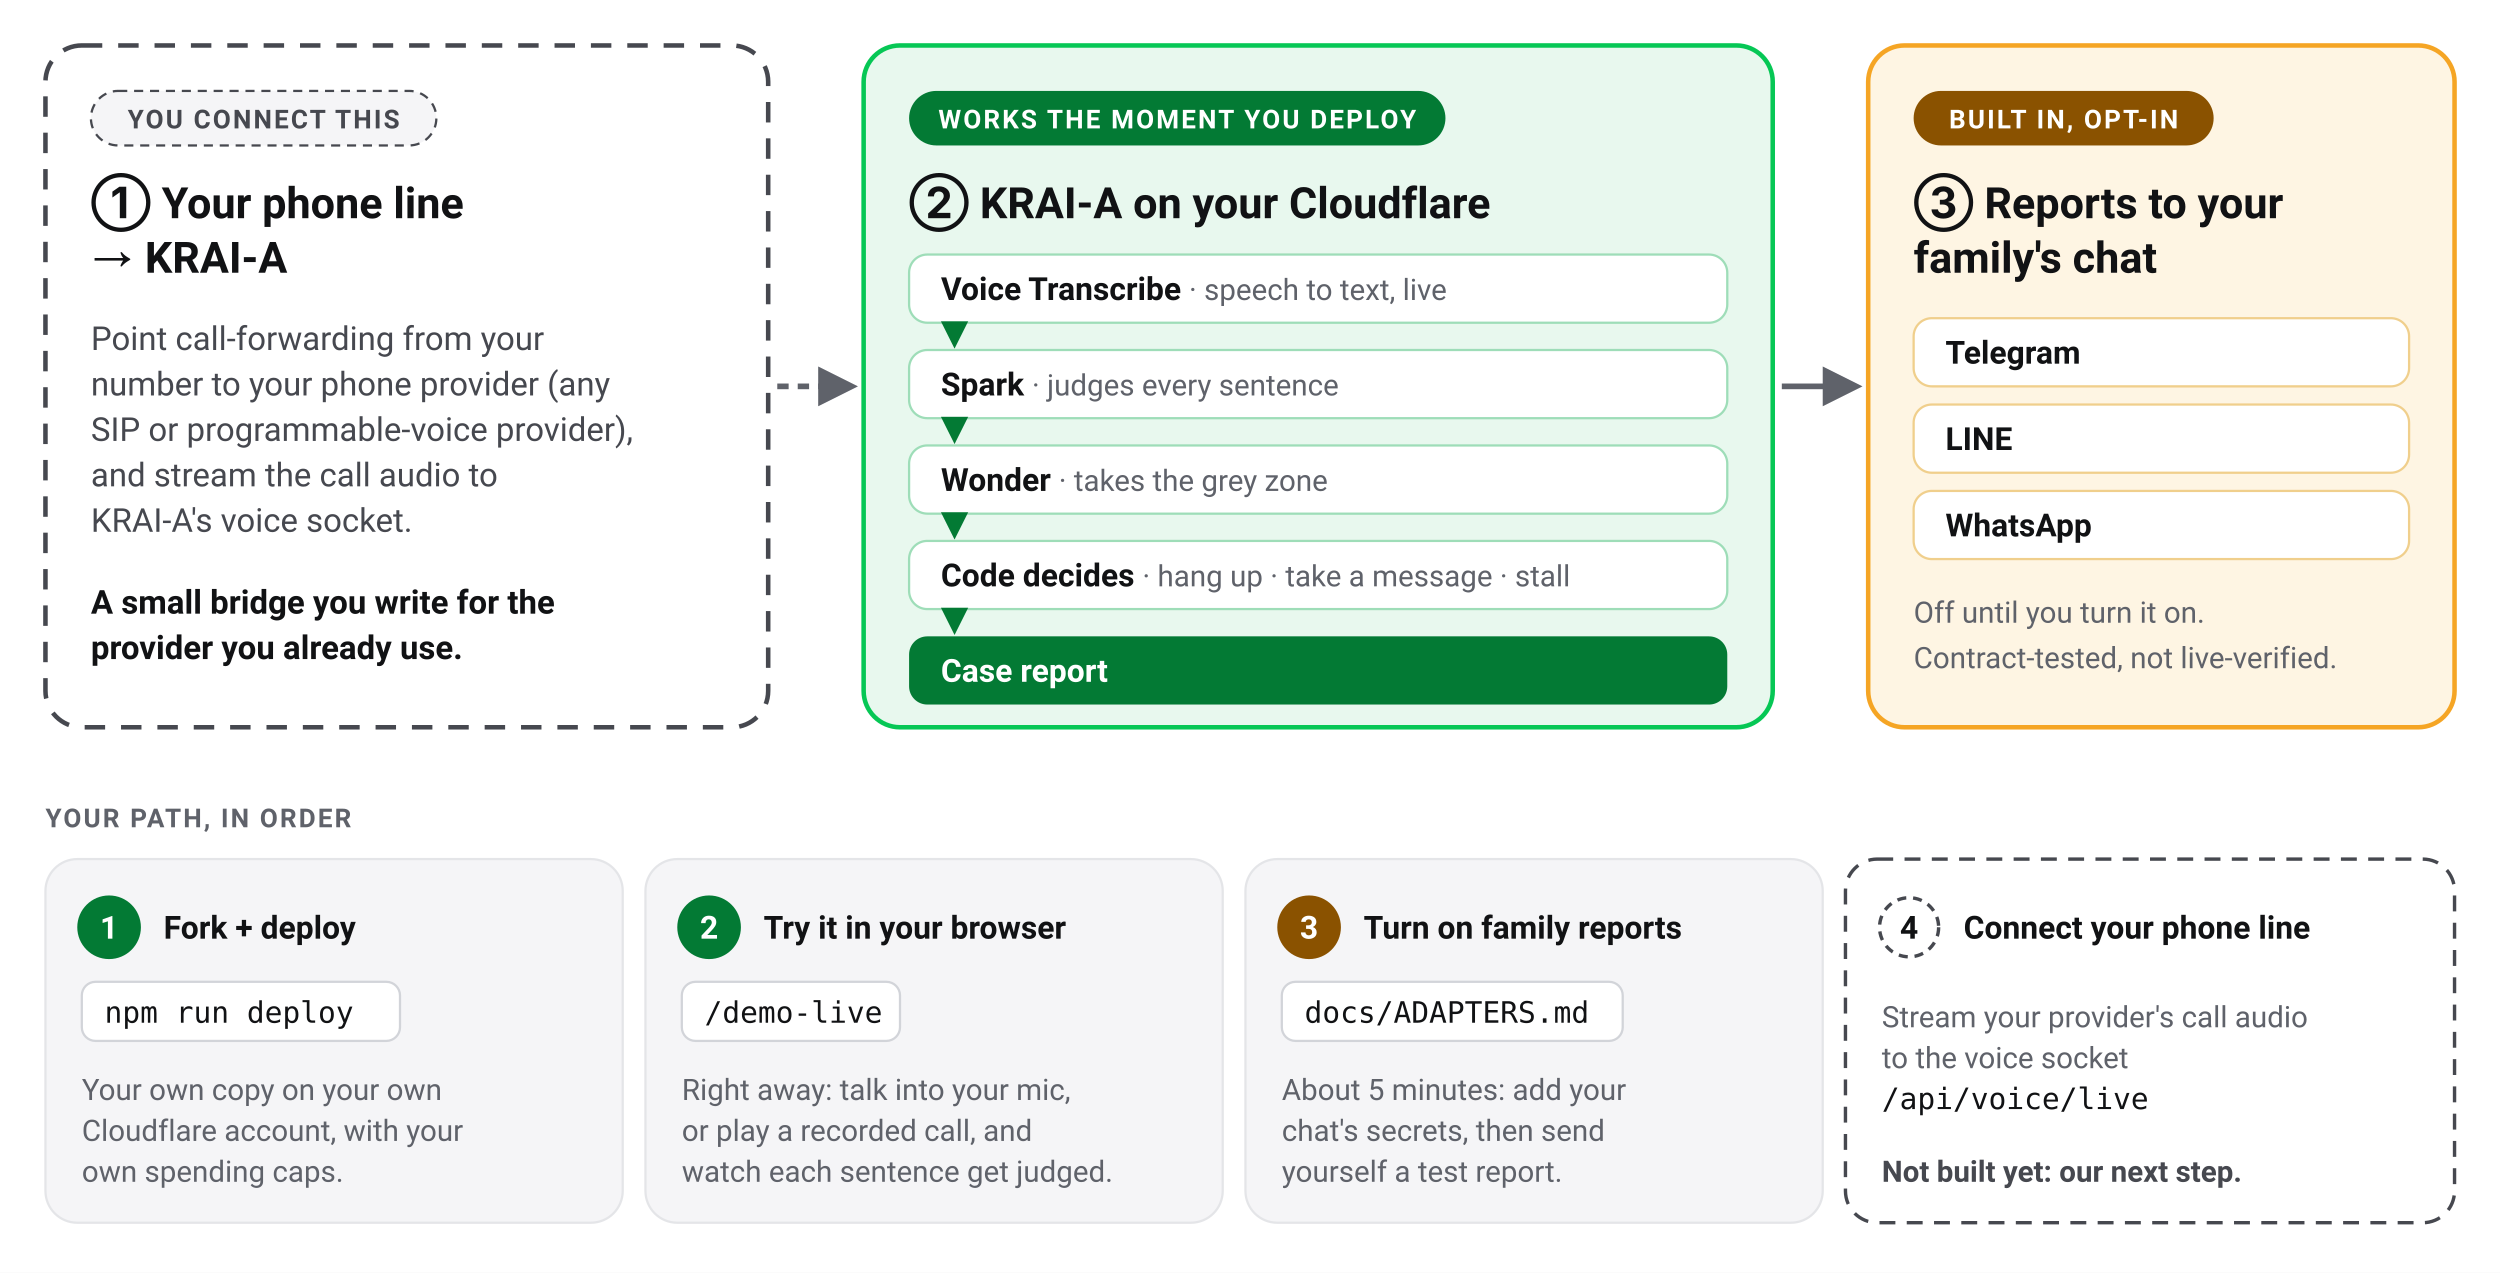
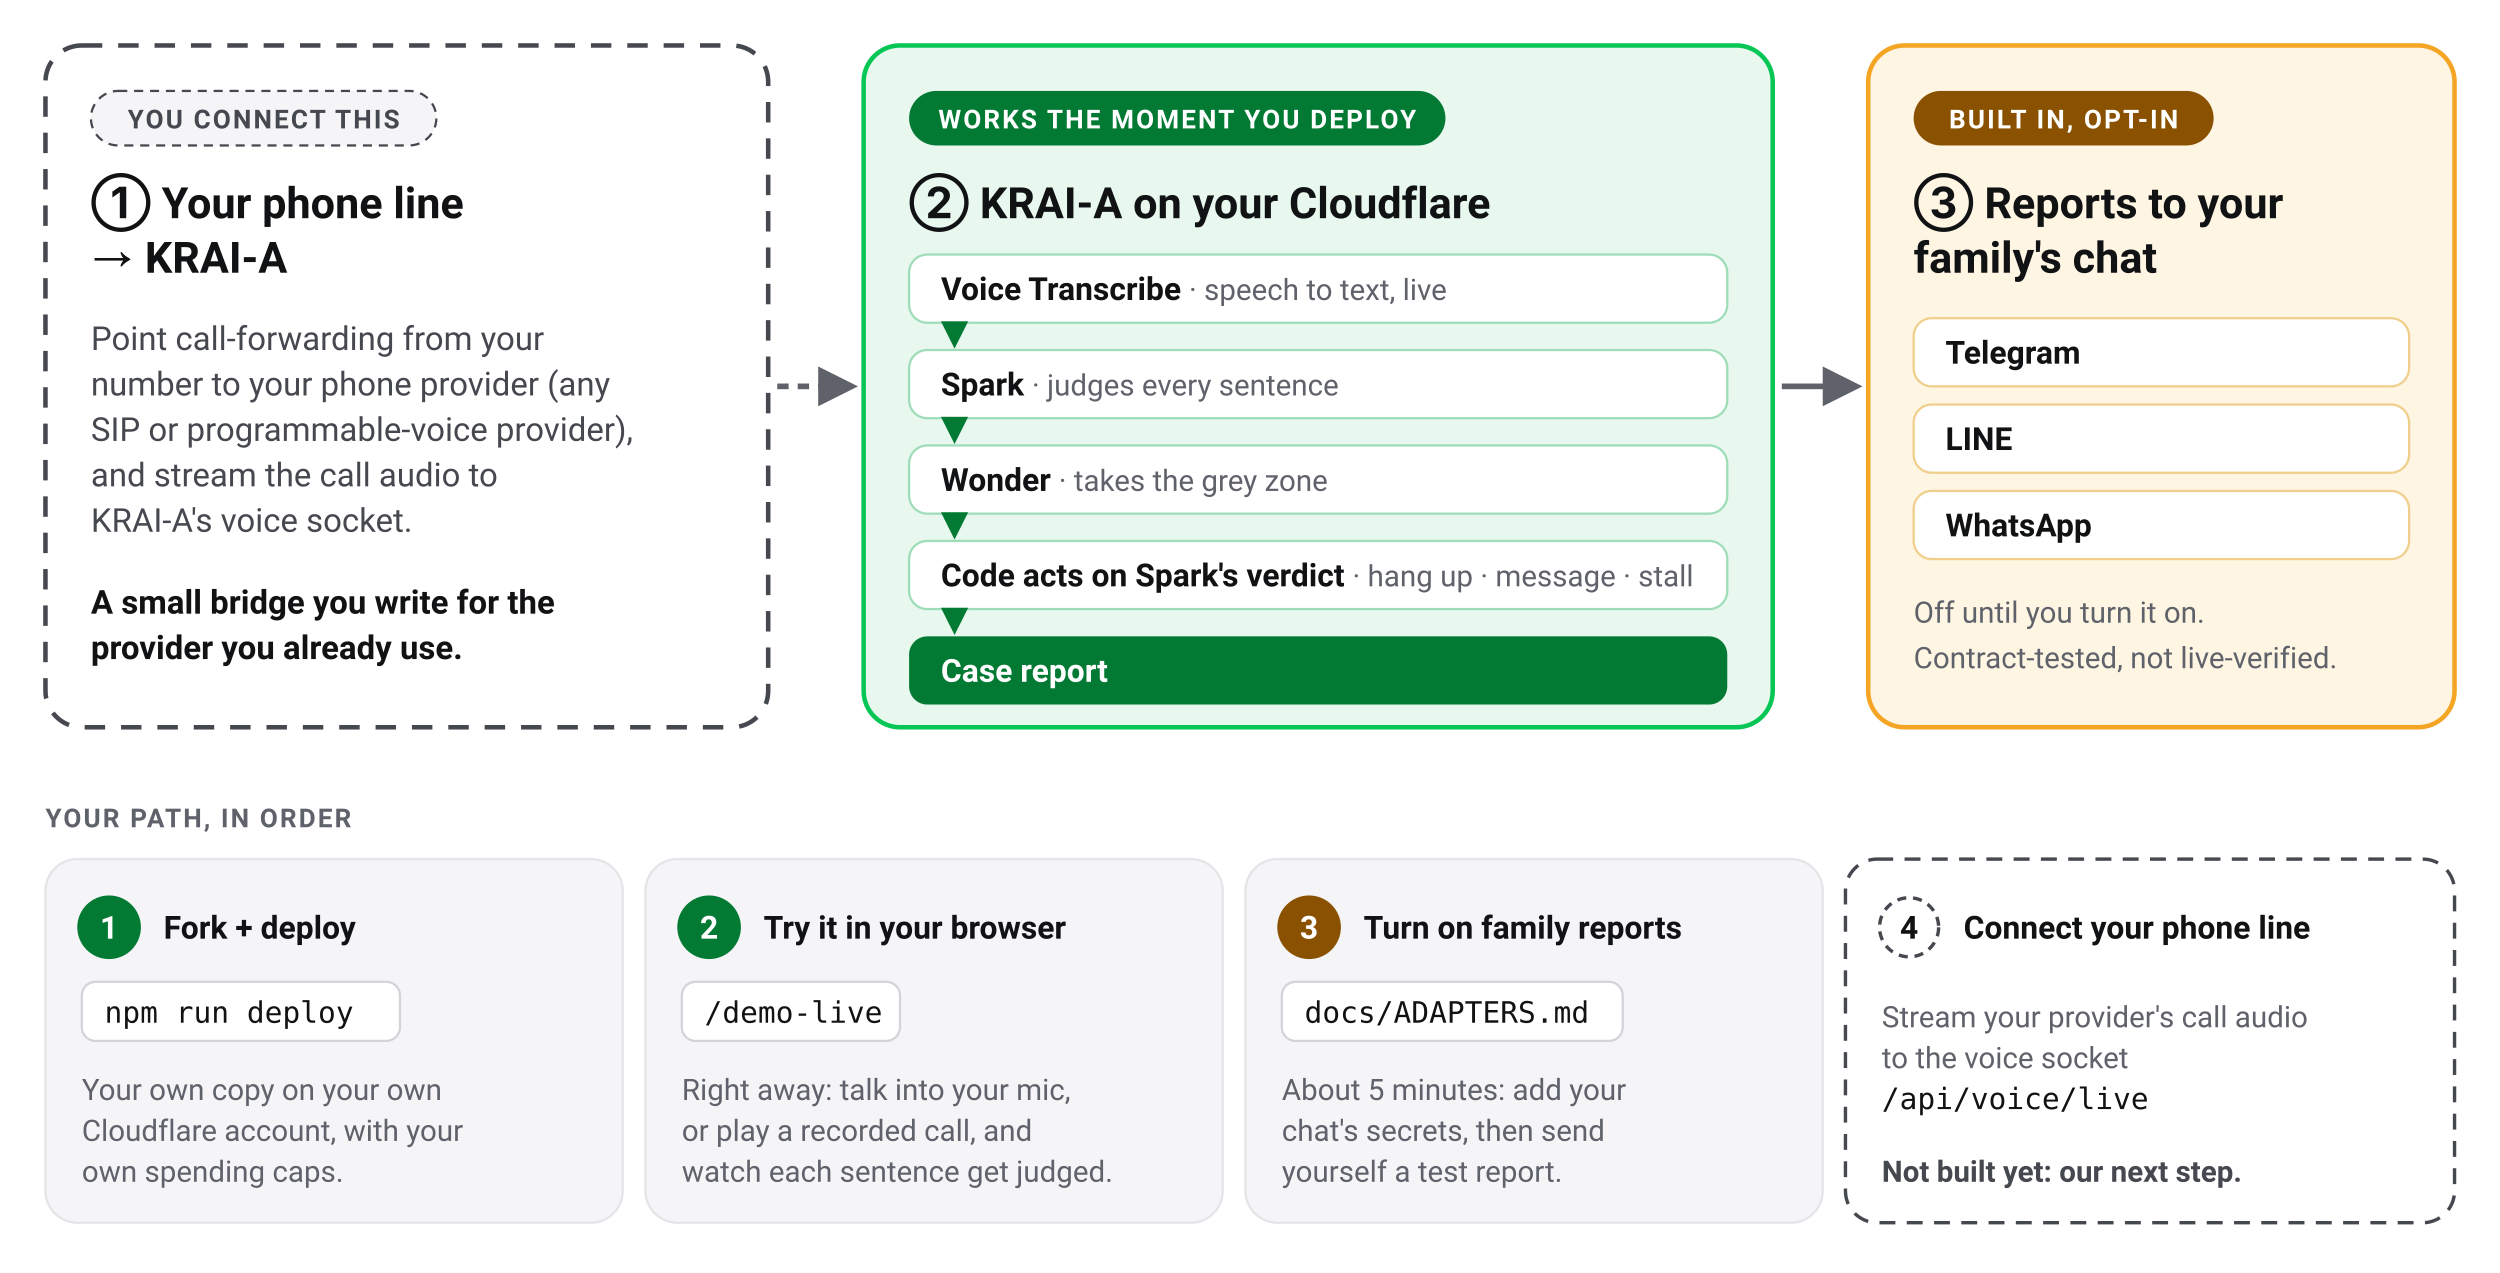
<svg xmlns="http://www.w3.org/2000/svg" viewBox="0 0 1100 560" width="1100" height="560" role="img" aria-labelledby="fpw-title fpw-desc">
  <defs>
    <marker id="fpw-arrow" viewBox="0 0 10 10" refX="8" refY="5" markerWidth="7" markerHeight="7" orient="auto-start-reverse">
      <path d="M0 0L10 5L0 10z" fill="#5F626A" />
    </marker>
    <marker id="fpw-arrow-g" viewBox="0 0 10 10" refX="8" refY="5" markerWidth="6" markerHeight="6" orient="auto">
      <path d="M0 0L10 5L0 10z" fill="#037A34" />
    </marker>
  </defs>
  <style>
    .t{font-family:"IBM Plex Sans","Segoe UI",-apple-system,BlinkMacSystemFont,Roboto,Helvetica,Arial,sans-serif;fill:#111214}
    .h{font-size:19px;font-weight:700}
    .b{font-size:14.5px;fill:#46484F}
    .s{font-size:13px;fill:#5F626A}
    .k{font-size:11.5px;font-weight:700;letter-spacing:.08em}
    .m{font-family:ui-monospace,"SF Mono",Menlo,Consolas,monospace;font-size:13px;fill:#111214}
    .p{font-size:14px;font-weight:600}
  </style>
  <rect width="1100" height="560" fill="#FFFFFF" />
  <rect x="20" y="20" width="318" height="300" rx="16" fill="#FFFFFF" stroke="#46484F" stroke-width="2" stroke-dasharray="9 7" />
  <rect x="40" y="40" width="152" height="24" rx="12" fill="#F5F5F7" stroke="#46484F" stroke-dasharray="4 3" />
  <text class="t k" x="116" y="56.5" text-anchor="middle" style="fill:#46484F">YOU CONNECT THIS</text>
  <text class="t h" x="40" y="96">① Your phone line</text>
  <text class="t h" x="40" y="120">→ KRAI-A</text>
  <text class="t b" x="40" y="154">Point call-forwarding from your</text>
  <text class="t b" x="40" y="174">number to your phone provider (any</text>
  <text class="t b" x="40" y="194">SIP or programmable-voice provider),</text>
  <text class="t b" x="40" y="214">and stream the call audio to</text>
  <text class="t b" x="40" y="234">KRAI-A's voice socket.</text>
  <text class="t b" x="40" y="270" font-weight="600" style="fill:#111214">A small bridge you write for the</text>
  <text class="t b" x="40" y="290" font-weight="600" style="fill:#111214">provider you already use.</text>
  <line x1="342" y1="170" x2="374" y2="170" stroke="#5F626A" stroke-width="2.5" stroke-dasharray="5 4" marker-end="url(#fpw-arrow)" />
  <rect x="380" y="20" width="400" height="300" rx="16" fill="#E8F8EE" stroke="#06C755" stroke-width="2" />
  <rect x="400" y="40" width="236" height="24" rx="12" fill="#037A34" />
  <text class="t k" x="518" y="56.5" text-anchor="middle" style="fill:#FFFFFF">WORKS THE MOMENT YOU DEPLOY</text>
  <text class="t h" x="400" y="96">② KRAI-A on your Cloudflare</text>
  <g>
    <rect x="400" y="112" width="360" height="30" rx="8" fill="#FFFFFF" stroke="#9EDDB8" />
    <text class="t p" x="414" y="132">Voice Transcribe <tspan class="s" font-weight="400">· speech to text, live</tspan>
    </text>
    <line x1="420" y1="143" x2="420" y2="151" stroke="#037A34" stroke-width="2" marker-end="url(#fpw-arrow-g)" />
    <rect x="400" y="154" width="360" height="30" rx="8" fill="#FFFFFF" stroke="#9EDDB8" />
    <text class="t p" x="414" y="174">Spark <tspan class="s" font-weight="400">· judges every sentence</tspan>
    </text>
    <line x1="420" y1="185" x2="420" y2="193" stroke="#037A34" stroke-width="2" marker-end="url(#fpw-arrow-g)" />
    <rect x="400" y="196" width="360" height="30" rx="8" fill="#FFFFFF" stroke="#9EDDB8" />
    <text class="t p" x="414" y="216">Wonder <tspan class="s" font-weight="400">· takes the grey zone</tspan>
    </text>
    <line x1="420" y1="227" x2="420" y2="235" stroke="#037A34" stroke-width="2" marker-end="url(#fpw-arrow-g)" />
    <rect x="400" y="238" width="360" height="30" rx="8" fill="#FFFFFF" stroke="#9EDDB8" />
-     <text class="t p" x="414" y="258">Code decides <tspan class="s" font-weight="400">· hang up · take a message · stall</tspan>
+     <text class="t p" x="414" y="258">Code acts on Spark's verdict <tspan class="s" font-weight="400">· hang up · message · stall</tspan>
    </text>
    <line x1="420" y1="269" x2="420" y2="277" stroke="#037A34" stroke-width="2" marker-end="url(#fpw-arrow-g)" />
    <rect x="400" y="280" width="360" height="30" rx="8" fill="#037A34" />
    <text class="t p" x="414" y="300" style="fill:#FFFFFF">Case report</text>
  </g>
  <line x1="784" y1="170" x2="816" y2="170" stroke="#5F626A" stroke-width="2.5" marker-end="url(#fpw-arrow)" />
  <rect x="822" y="20" width="258" height="300" rx="16" fill="#FEF5E3" stroke="#F5A524" stroke-width="2" />
  <rect x="842" y="40" width="132" height="24" rx="12" fill="#8A5200" />
  <text class="t k" x="908" y="56.5" text-anchor="middle" style="fill:#FFFFFF">BUILT IN, OPT-IN</text>
  <text class="t h" x="842" y="96">③ Reports to your</text>
  <text class="t h" x="842" y="120">family's chat</text>
  <rect x="842" y="140" width="218" height="30" rx="8" fill="#FFFFFF" stroke="#F0CF8C" />
  <text class="t p" x="856" y="160">Telegram</text>
  <rect x="842" y="178" width="218" height="30" rx="8" fill="#FFFFFF" stroke="#F0CF8C" />
  <text class="t p" x="856" y="198">LINE</text>
  <rect x="842" y="216" width="218" height="30" rx="8" fill="#FFFFFF" stroke="#F0CF8C" />
  <text class="t p" x="856" y="236">WhatsApp</text>
  <text class="t s" x="842" y="274">Off until you turn it on.</text>
  <text class="t s" x="842" y="294">Contract-tested, not live-verified.</text>
  <text class="t k" x="20" y="364" style="fill:#5F626A">YOUR PATH, IN ORDER</text>
  <g>
    <rect x="20" y="378" width="254" height="160" rx="14" fill="#F5F5F7" stroke="#E4E5E8" />
    <circle cx="48" cy="408" r="14" fill="#037A34" />
    <text class="t" x="48" y="413" text-anchor="middle" font-size="14" font-weight="700" style="fill:#FFFFFF">1</text>
    <text class="t p" x="72" y="413" font-size="15.5">Fork + deploy</text>
    <rect x="36" y="432" width="140" height="26" rx="6" fill="#FFFFFF" stroke="#D2D4D9" />
    <text class="t m" x="46" y="450">npm run deploy</text>
    <text class="t s" x="36" y="484">Your own copy on your own</text>
    <text class="t s" x="36" y="502">Cloudflare account, with your</text>
    <text class="t s" x="36" y="520">own spending caps.</text>
  </g>
  <g>
    <rect x="284" y="378" width="254" height="160" rx="14" fill="#F5F5F7" stroke="#E4E5E8" />
    <circle cx="312" cy="408" r="14" fill="#037A34" />
    <text class="t" x="312" y="413" text-anchor="middle" font-size="14" font-weight="700" style="fill:#FFFFFF">2</text>
    <text class="t p" x="336" y="413" font-size="15.5">Try it in your browser</text>
    <rect x="300" y="432" width="96" height="26" rx="6" fill="#FFFFFF" stroke="#D2D4D9" />
    <text class="t m" x="310" y="450">/demo-live</text>
    <text class="t s" x="300" y="484">Right away: talk into your mic,</text>
    <text class="t s" x="300" y="502">or play a recorded call, and</text>
    <text class="t s" x="300" y="520">watch each sentence get judged.</text>
  </g>
  <g>
    <rect x="548" y="378" width="254" height="160" rx="14" fill="#F5F5F7" stroke="#E4E5E8" />
    <circle cx="576" cy="408" r="14" fill="#8A5200" />
    <text class="t" x="576" y="413" text-anchor="middle" font-size="14" font-weight="700" style="fill:#FFFFFF">3</text>
    <text class="t p" x="600" y="413" font-size="15.5">Turn on family reports</text>
    <rect x="564" y="432" width="150" height="26" rx="6" fill="#FFFFFF" stroke="#D2D4D9" />
    <text class="t m" x="574" y="450">docs/ADAPTERS.md</text>
    <text class="t s" x="564" y="484">About 5 minutes: add your</text>
    <text class="t s" x="564" y="502">chat's secrets, then send</text>
    <text class="t s" x="564" y="520">yourself a test report.</text>
  </g>
  <g>
    <rect x="812" y="378" width="268" height="160" rx="14" fill="#FFFFFF" stroke="#46484F" stroke-width="1.5" stroke-dasharray="7 5" />
    <circle cx="840" cy="408" r="13" fill="#FFFFFF" stroke="#46484F" stroke-width="1.5" stroke-dasharray="4 3" />
    <text class="t" x="840" y="413" text-anchor="middle" font-size="14" font-weight="700">4</text>
    <text class="t p" x="864" y="413" font-size="15.5">Connect your phone line</text>
    <text class="t s" x="828" y="452">Stream your provider's call audio</text>
    <text class="t s" x="828" y="470">to the voice socket</text>
    <text class="t m" x="828" y="488" font-size="12.5">/api/voice/live</text>
    <text class="t s" x="828" y="520" font-weight="600" style="fill:#46484F">Not built yet: our next step.</text>
  </g>
</svg>
